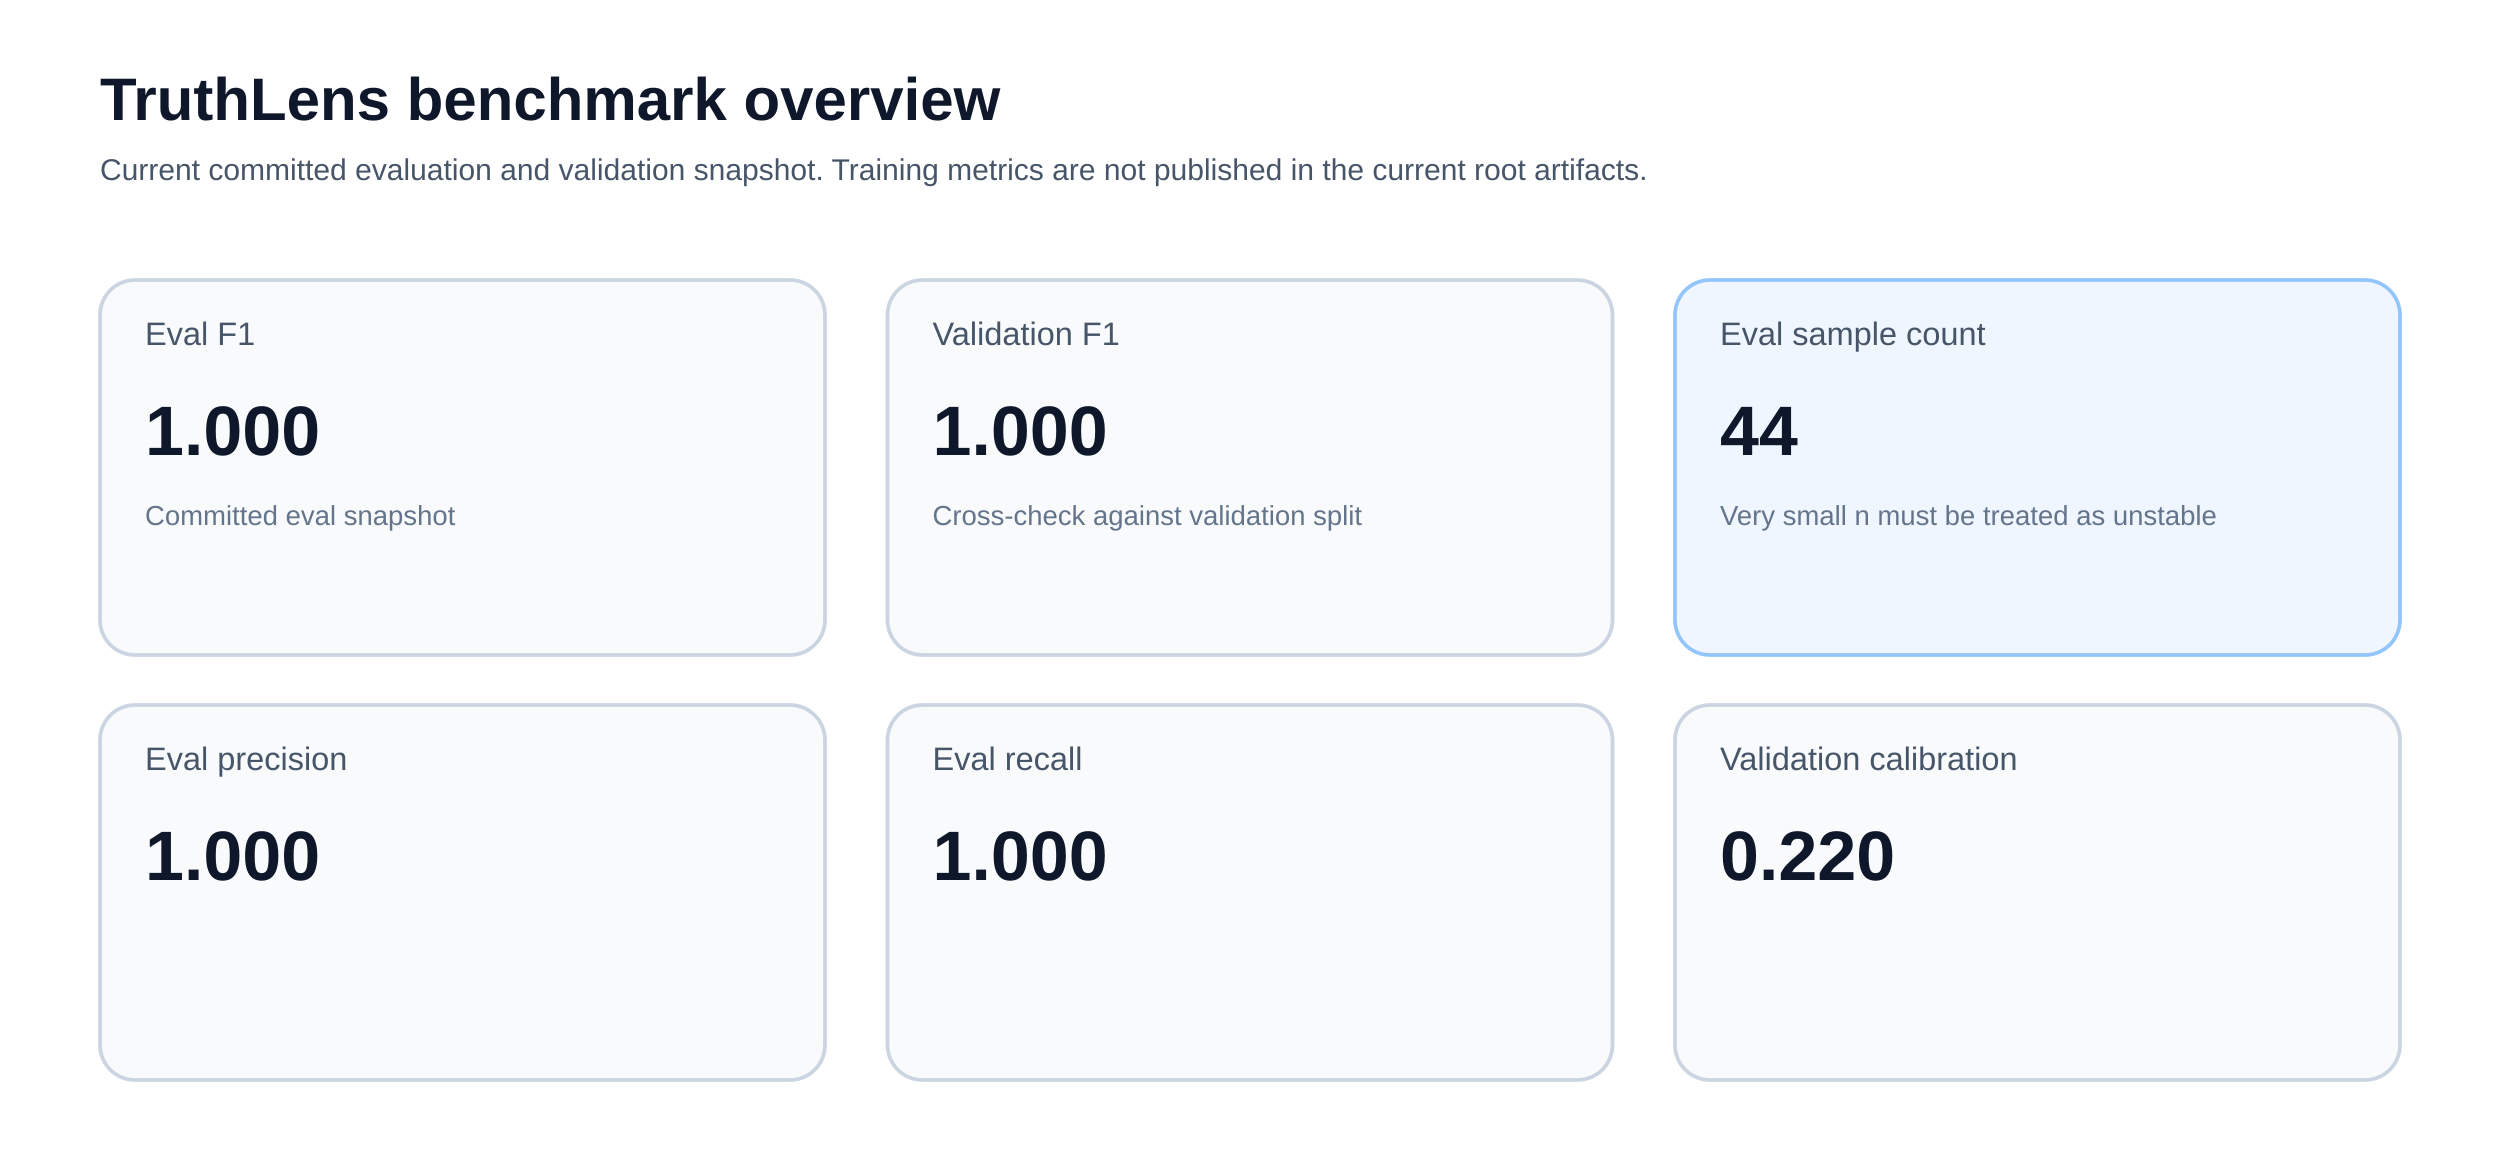
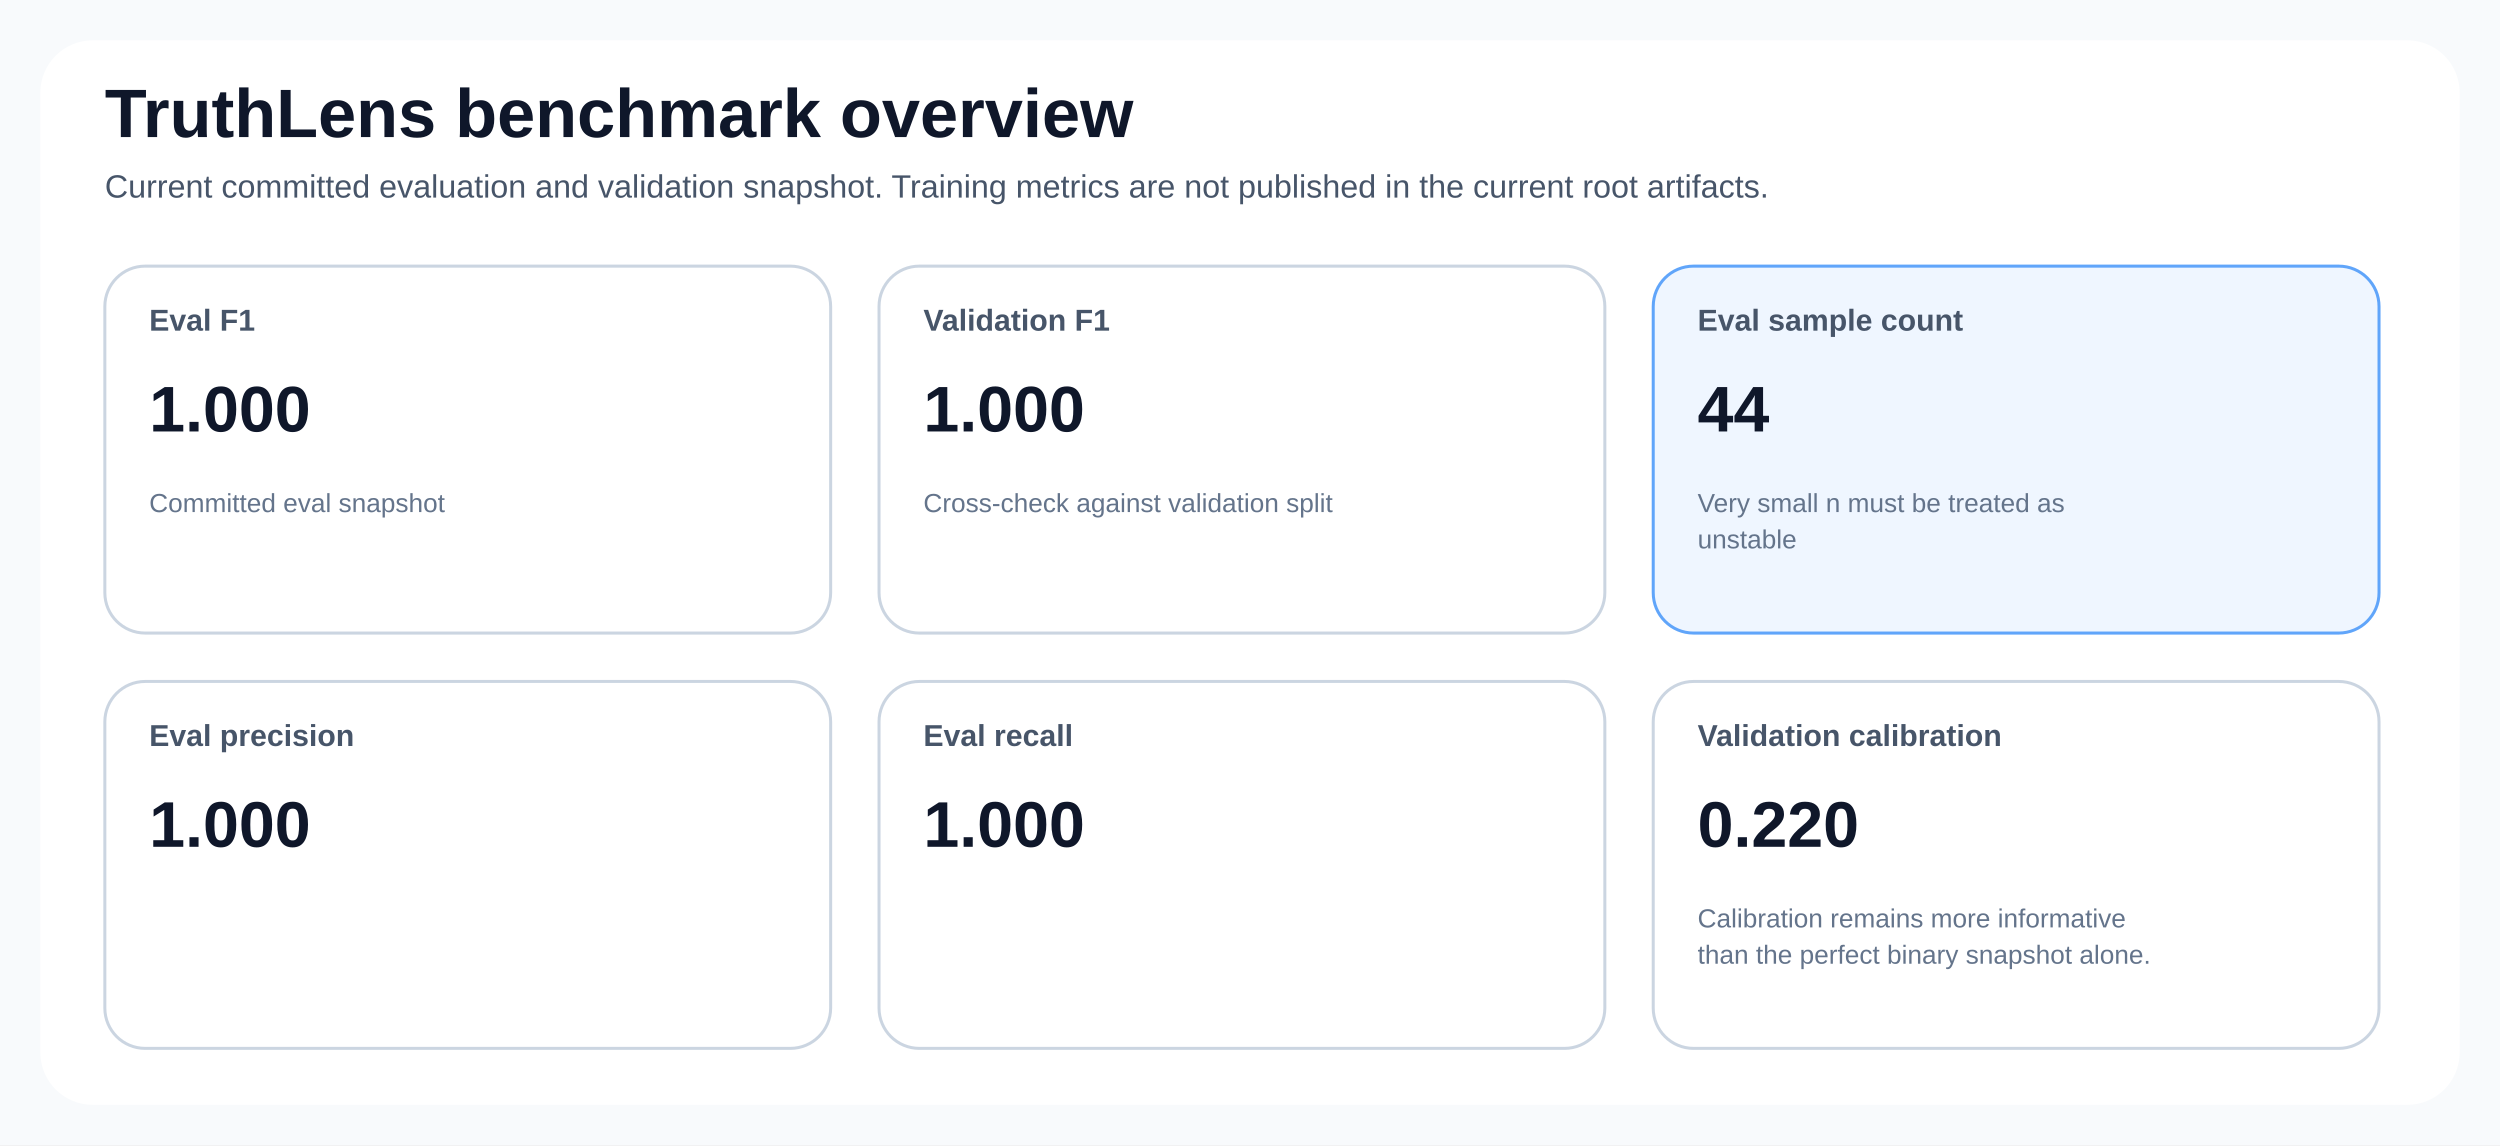
- <svg xmlns="http://www.w3.org/2000/svg" width="1000" height="470" viewBox="0 0 1000 470" role="img">
+ <svg xmlns="http://www.w3.org/2000/svg" width="1240" height="568" viewBox="0 0 1240 568" role="img">
  <style>
text { font-family: 'Segoe UI', Arial, sans-serif; fill: #0f172a; }
- .title { font-size: 24px; font-weight: 700; }
- .subtitle { font-size: 12px; fill: #475569; }
- .card { fill: #f8fafc; stroke: #cbd5e1; stroke-width: 1.5; rx: 14; }
- .accent { fill: #eff6ff; stroke: #93c5fd; stroke-width: 1.5; rx: 14; }
- .warn { fill: #fff7ed; stroke: #fdba74; stroke-width: 1.5; rx: 14; }
- .label { font-size: 13px; fill: #475569; }
- .value { font-size: 28px; font-weight: 700; }
- .small { font-size: 11px; fill: #64748b; }
- .axis { stroke: #94a3b8; stroke-width: 1; }
+ .title { font-size: 34px; font-weight: 700; }
+ .subtitle { font-size: 16px; fill: #475569; }
+ .card { fill: #ffffff; stroke: #cbd5e1; stroke-width: 1.5; rx: 20; }
+ .accent { fill: #eff6ff; stroke: #60a5fa; stroke-width: 1.5; rx: 20; }
+ .warn { fill: #fff7ed; stroke: #fb923c; stroke-width: 1.5; rx: 20; }
+ .label { font-size: 15px; font-weight: 600; fill: #475569; }
+ .value { font-size: 32px; font-weight: 700; }
+ .value-compact { font-size: 22px; font-weight: 700; }
+ .small { font-size: 13px; fill: #64748b; }
+ .axis { stroke: #94a3b8; stroke-width: 1.2; }
.grid { stroke: #e2e8f0; stroke-width: 1; }
- .legend { font-size: 12px; fill: #334155; }
- .stub { font-size: 16px; font-weight: 600; }
+ .legend { font-size: 14px; fill: #334155; }
+ .stub { font-size: 20px; font-weight: 600; }
</style>
-   <rect x="0" y="0" width="1000" height="470" fill="#ffffff" />
-   <text class="title" x="40" y="48">TruthLens benchmark overview</text>
-   <text class="subtitle" x="40" y="72">Current committed evaluation and validation snapshot. Training metrics are not published in the current root artifacts.</text>
-   <rect class="card" x="40" y="112" width="290" height="150" rx="14" />
-   <text class="label" x="58" y="138">Eval F1</text>
-   <text class="value" x="58" y="182">1.000</text>
-   <text class="small" x="58" y="210">Committed eval snapshot</text>
-   <rect class="card" x="355" y="112" width="290" height="150" rx="14" />
-   <text class="label" x="373" y="138">Validation F1</text>
-   <text class="value" x="373" y="182">1.000</text>
-   <text class="small" x="373" y="210">Cross-check against validation split</text>
-   <rect class="accent" x="670" y="112" width="290" height="150" rx="14" />
-   <text class="label" x="688" y="138">Eval sample count</text>
-   <text class="value" x="688" y="182">44</text>
-   <text class="small" x="688" y="210">Very small n must be treated as unstable</text>
-   <rect class="card" x="40" y="282" width="290" height="150" rx="14" />
-   <text class="label" x="58" y="308">Eval precision</text>
-   <text class="value" x="58" y="352">1.000</text>
-   <rect class="card" x="355" y="282" width="290" height="150" rx="14" />
-   <text class="label" x="373" y="308">Eval recall</text>
-   <text class="value" x="373" y="352">1.000</text>
-   <rect class="card" x="670" y="282" width="290" height="150" rx="14" />
-   <text class="label" x="688" y="308">Validation calibration</text>
-   <text class="value" x="688" y="352">0.220</text>
+   <rect x="0" y="0" width="1240" height="568" fill="#f8fafc" />
+   <rect x="20" y="20" width="1200" height="528" fill="#ffffff" rx="26" />
+   <text class="title" x="52" y="68">TruthLens benchmark overview</text>
+   <text class="subtitle" x="52" y="98">Current committed evaluation and validation snapshot. Training metrics are not published in the current root artifacts.</text>
+   <rect class="card" x="52" y="132" width="360" height="182" rx="20" />
+   <text class="label" x="74" y="164">Eval F1</text>
+   <text class="value" x="74" y="214">1.000</text>
+   <text class="small" x="74" y="254">Committed eval snapshot</text>
+   <rect class="card" x="436" y="132" width="360" height="182" rx="20" />
+   <text class="label" x="458" y="164">Validation F1</text>
+   <text class="value" x="458" y="214">1.000</text>
+   <text class="small" x="458" y="254">Cross-check against validation split</text>
+   <rect class="accent" x="820" y="132" width="360" height="182" rx="20" />
+   <text class="label" x="842" y="164">Eval sample count</text>
+   <text class="value" x="842" y="214">44</text>
+   <text class="small" x="842" y="254">Very small n must be treated as</text>
+   <text class="small" x="842" y="272">unstable</text>
+   <rect class="card" x="52" y="338" width="360" height="182" rx="20" />
+   <text class="label" x="74" y="370">Eval precision</text>
+   <text class="value" x="74" y="420">1.000</text>
+   <rect class="card" x="436" y="338" width="360" height="182" rx="20" />
+   <text class="label" x="458" y="370">Eval recall</text>
+   <text class="value" x="458" y="420">1.000</text>
+   <rect class="card" x="820" y="338" width="360" height="182" rx="20" />
+   <text class="label" x="842" y="370">Validation calibration</text>
+   <text class="value" x="842" y="420">0.220</text>
+   <text class="small" x="842" y="460">Calibration remains more informative</text>
+   <text class="small" x="842" y="478">than the perfect binary snapshot alone.</text>
</svg>
